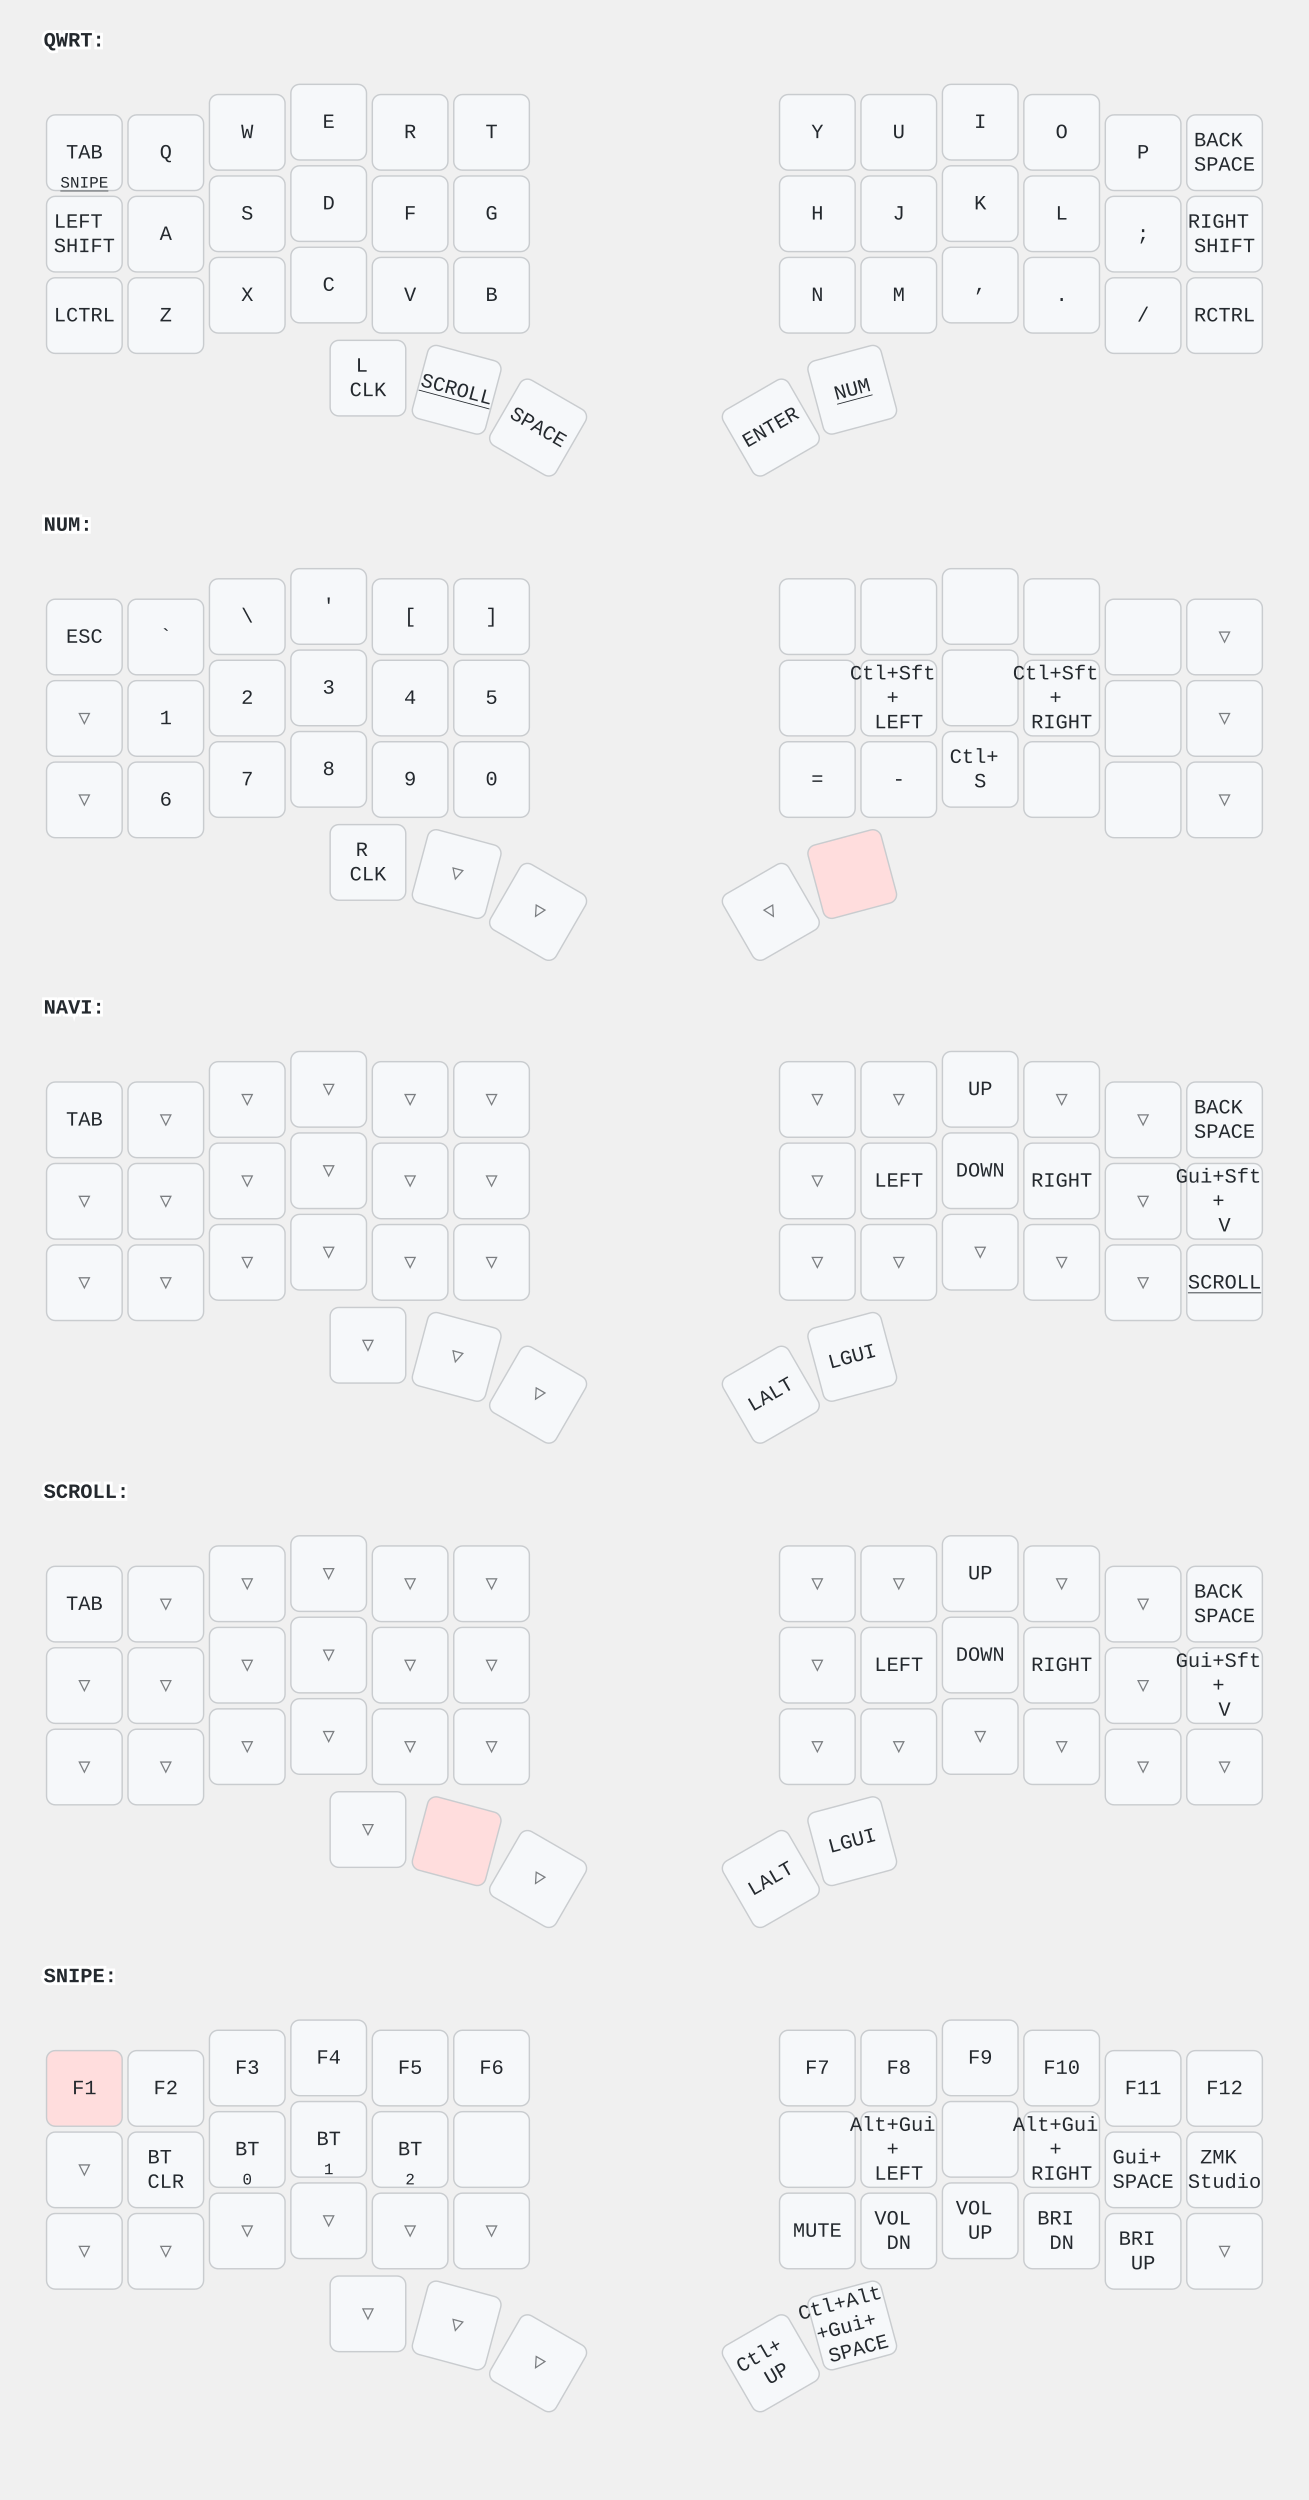
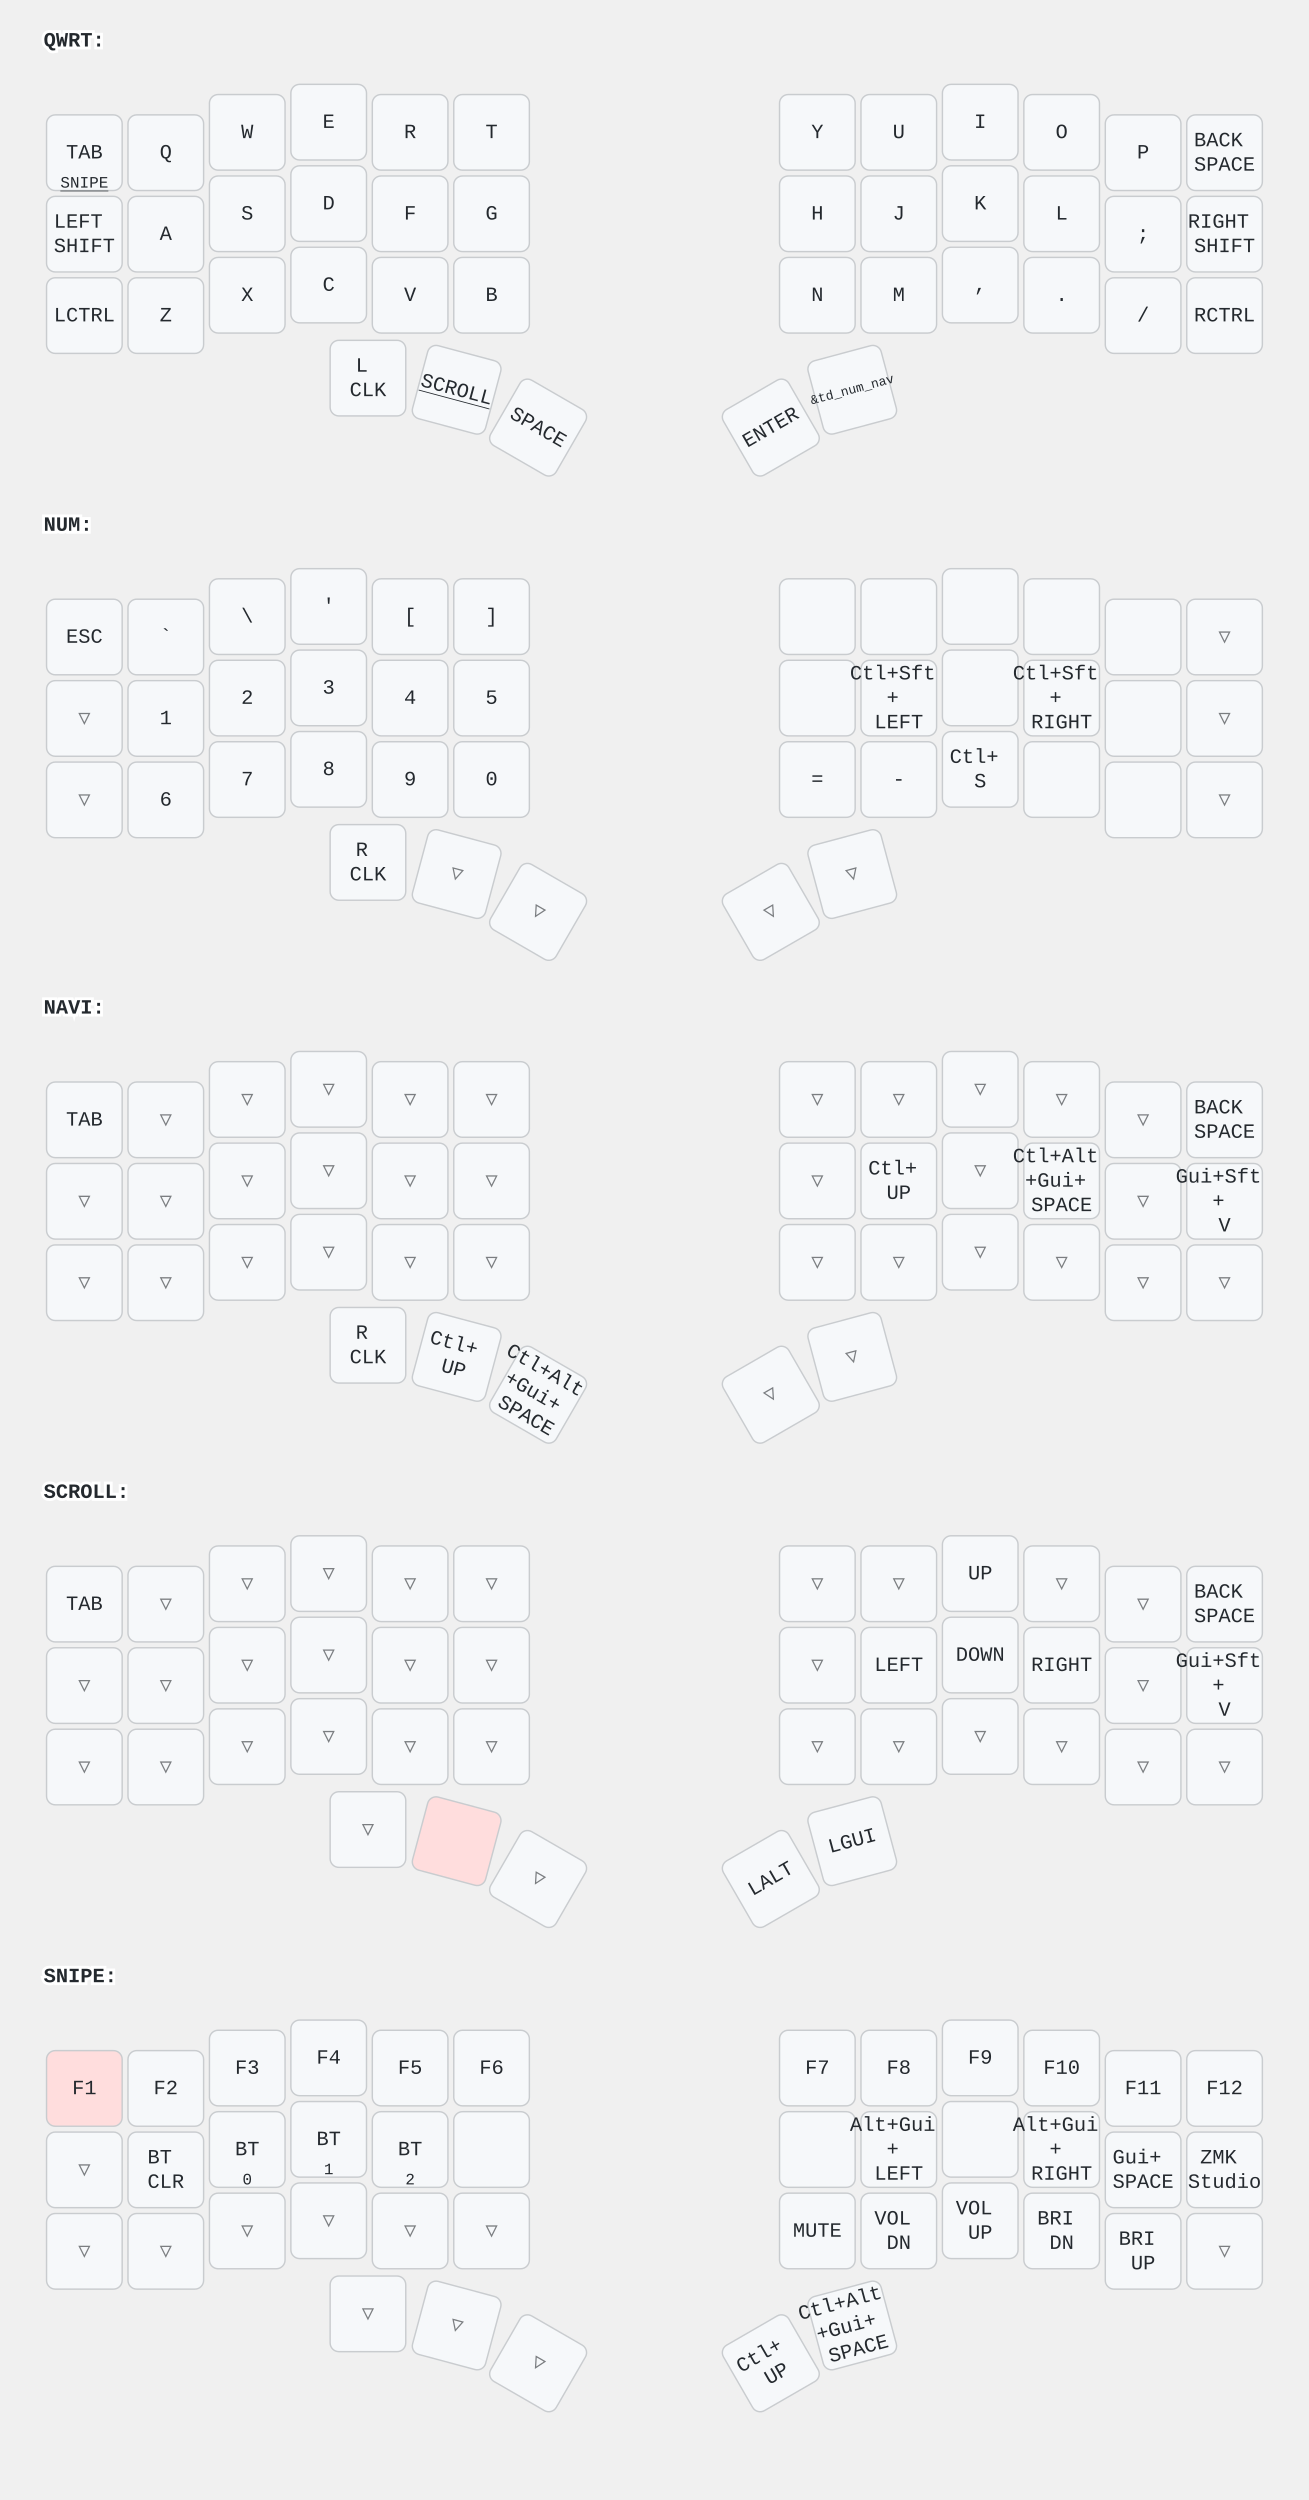
<svg xmlns="http://www.w3.org/2000/svg" width="900" height="1719" viewBox="0 0 900 1719" class="keymap">
  <style>/* inherit to force styles through use tags */
svg path {
    fill: inherit;
}

/* font and background color specifications */
svg.keymap {
    font-family: SFMono-Regular,Consolas,Liberation Mono,Menlo,monospace;
    font-size: 14px;
    font-kerning: normal;
    text-rendering: optimizeLegibility;
    fill: #24292e;
}

/* default key styling */
rect.key {
    fill: #f6f8fa;
}

rect.key, rect.combo {
    stroke: #c9cccf;
    stroke-width: 1;
}

/* default key side styling, only used is draw_key_sides is set */
rect.side {
    filter: brightness(90%);
}

/* color accent for combo boxes */
rect.combo, rect.combo-separate {
    fill: #cdf;
}

/* color accent for held keys */
rect.held, rect.combo.held {
    fill: #fdd;
}

/* color accent for ghost (optional) keys */
rect.ghost, rect.combo.ghost {
    stroke-dasharray: 4, 4;
    stroke-width: 2;
}

text {
    text-anchor: middle;
    dominant-baseline: middle;
}

/* styling for layer labels */
text.label {
    font-weight: bold;
    text-anchor: start;
    stroke: white;
    stroke-width: 4;
    paint-order: stroke;
}

/* styling for optional footer */
text.footer {
    text-anchor: end;
    dominant-baseline: auto;
    stroke: white;
    stroke-width: 4;
    paint-order: stroke;
}

/* styling for combo tap, and key non-tap label text */
text.combo, text.hold, text.shifted, text.left, text.right, text.tl, text.tr, text.bl, text.br {
    font-size: 11px;
}

text.hold, text.bl, text.br {
    text-anchor: middle;
    dominant-baseline: auto;
}

text.shifted, text.tl, text.tr {
    text-anchor: middle;
    dominant-baseline: hanging;
}

text.left, text.tl, text.bl {
    text-anchor: start;
}

text.right, text.tr, text.br {
    text-anchor: end;
}

text.layer-activator {
    text-decoration: underline;
}

/* styling for hold/shifted label text in combo box */
text.combo.hold, text.combo.shifted, text.combo.left, text.combo.right {
    font-size: 8px;
}

/* lighter symbol for transparent keys */
text.trans {
    fill: #7b7e81;
}

/* styling for combo dendrons */
path.combo {
    stroke-width: 1;
    stroke: gray;
    fill: none;
}

/* Start Tabler Icons Cleanup */
/* cannot use height/width with glyphs */
.icon-tabler &gt; path {
    fill: inherit;
    stroke: inherit;
    stroke-width: 2;
}
/* hide tabler's default box */
.icon-tabler &gt; path[stroke="none"][fill="none"] {
    visibility: hidden;
}
/* End Tabler Icons Cleanup */

@media (prefers-color-scheme: dark) {
svg.keymap { fill: #d1d6db; }
rect.key { fill: #3f4750; }
rect.key, rect.combo { stroke: #60666c; }
rect.combo, rect.combo-separate { fill: #1f3d7a; }
rect.held, rect.combo.held { fill: #854747; }
text.label, text.footer { stroke: black; }
text.trans { fill: #7e8184; }
path.combo { stroke: #7f7f7f; }

}</style>
  <g transform="translate(30, 0)" class="layer-QWRT">
    <text x="0" y="28" class="label" id="QWRT">QWRT:</text>
    <g transform="translate(0, 56)">
      <g transform="translate(28, 49)" class="key keypos-0">
        <rect rx="6" ry="6" x="-26" y="-26" width="52" height="52" class="key" />
        <text x="0" y="0" class="key tap">TAB</text>
        <a href="#SNIPE">
          <text x="0" y="24" class="key hold layer-activator">SNIPE</text>
        </a>
      </g>
      <g transform="translate(84, 49)" class="key keypos-1">
        <rect rx="6" ry="6" x="-26" y="-26" width="52" height="52" class="key" />
        <text x="0" y="0" class="key tap">Q</text>
      </g>
      <g transform="translate(140, 35)" class="key keypos-2">
        <rect rx="6" ry="6" x="-26" y="-26" width="52" height="52" class="key" />
        <text x="0" y="0" class="key tap">W</text>
      </g>
      <g transform="translate(196, 28)" class="key keypos-3">
        <rect rx="6" ry="6" x="-26" y="-26" width="52" height="52" class="key" />
        <text x="0" y="0" class="key tap">E</text>
      </g>
      <g transform="translate(252, 35)" class="key keypos-4">
        <rect rx="6" ry="6" x="-26" y="-26" width="52" height="52" class="key" />
        <text x="0" y="0" class="key tap">R</text>
      </g>
      <g transform="translate(308, 35)" class="key keypos-5">
        <rect rx="6" ry="6" x="-26" y="-26" width="52" height="52" class="key" />
        <text x="0" y="0" class="key tap">T</text>
      </g>
      <g transform="translate(532, 35)" class="key keypos-6">
        <rect rx="6" ry="6" x="-26" y="-26" width="52" height="52" class="key" />
        <text x="0" y="0" class="key tap">Y</text>
      </g>
      <g transform="translate(588, 35)" class="key keypos-7">
        <rect rx="6" ry="6" x="-26" y="-26" width="52" height="52" class="key" />
        <text x="0" y="0" class="key tap">U</text>
      </g>
      <g transform="translate(644, 28)" class="key keypos-8">
        <rect rx="6" ry="6" x="-26" y="-26" width="52" height="52" class="key" />
        <text x="0" y="0" class="key tap">I</text>
      </g>
      <g transform="translate(700, 35)" class="key keypos-9">
        <rect rx="6" ry="6" x="-26" y="-26" width="52" height="52" class="key" />
        <text x="0" y="0" class="key tap">O</text>
      </g>
      <g transform="translate(756, 49)" class="key keypos-10">
        <rect rx="6" ry="6" x="-26" y="-26" width="52" height="52" class="key" />
        <text x="0" y="0" class="key tap">P</text>
      </g>
      <g transform="translate(812, 49)" class="key keypos-11">
        <rect rx="6" ry="6" x="-26" y="-26" width="52" height="52" class="key" />
        <text x="0" y="0" class="key tap">
          <tspan x="0" dy="-0.6em">BACK</tspan>
          <tspan x="0" dy="1.2em">SPACE</tspan>
        </text>
      </g>
      <g transform="translate(28, 105)" class="key keypos-12">
        <rect rx="6" ry="6" x="-26" y="-26" width="52" height="52" class="key" />
        <text x="0" y="0" class="key tap">
          <tspan x="0" dy="-0.6em">LEFT</tspan>
          <tspan x="0" dy="1.2em">SHIFT</tspan>
        </text>
      </g>
      <g transform="translate(84, 105)" class="key keypos-13">
        <rect rx="6" ry="6" x="-26" y="-26" width="52" height="52" class="key" />
        <text x="0" y="0" class="key tap">A</text>
      </g>
      <g transform="translate(140, 91)" class="key keypos-14">
        <rect rx="6" ry="6" x="-26" y="-26" width="52" height="52" class="key" />
        <text x="0" y="0" class="key tap">S</text>
      </g>
      <g transform="translate(196, 84)" class="key keypos-15">
        <rect rx="6" ry="6" x="-26" y="-26" width="52" height="52" class="key" />
        <text x="0" y="0" class="key tap">D</text>
      </g>
      <g transform="translate(252, 91)" class="key keypos-16">
        <rect rx="6" ry="6" x="-26" y="-26" width="52" height="52" class="key" />
        <text x="0" y="0" class="key tap">F</text>
      </g>
      <g transform="translate(308, 91)" class="key keypos-17">
        <rect rx="6" ry="6" x="-26" y="-26" width="52" height="52" class="key" />
        <text x="0" y="0" class="key tap">G</text>
      </g>
      <g transform="translate(532, 91)" class="key keypos-18">
        <rect rx="6" ry="6" x="-26" y="-26" width="52" height="52" class="key" />
        <text x="0" y="0" class="key tap">H</text>
      </g>
      <g transform="translate(588, 91)" class="key keypos-19">
        <rect rx="6" ry="6" x="-26" y="-26" width="52" height="52" class="key" />
        <text x="0" y="0" class="key tap">J</text>
      </g>
      <g transform="translate(644, 84)" class="key keypos-20">
        <rect rx="6" ry="6" x="-26" y="-26" width="52" height="52" class="key" />
        <text x="0" y="0" class="key tap">K</text>
      </g>
      <g transform="translate(700, 91)" class="key keypos-21">
        <rect rx="6" ry="6" x="-26" y="-26" width="52" height="52" class="key" />
        <text x="0" y="0" class="key tap">L</text>
      </g>
      <g transform="translate(756, 105)" class="key keypos-22">
        <rect rx="6" ry="6" x="-26" y="-26" width="52" height="52" class="key" />
        <text x="0" y="0" class="key tap">;</text>
      </g>
      <g transform="translate(812, 105)" class="key keypos-23">
        <rect rx="6" ry="6" x="-26" y="-26" width="52" height="52" class="key" />
        <text x="0" y="0" class="key tap">
          <tspan x="0" dy="-0.6em">RIGHT</tspan>
          <tspan x="0" dy="1.2em">SHIFT</tspan>
        </text>
      </g>
      <g transform="translate(28, 161)" class="key keypos-24">
        <rect rx="6" ry="6" x="-26" y="-26" width="52" height="52" class="key" />
        <text x="0" y="0" class="key tap">LCTRL</text>
      </g>
      <g transform="translate(84, 161)" class="key keypos-25">
        <rect rx="6" ry="6" x="-26" y="-26" width="52" height="52" class="key" />
        <text x="0" y="0" class="key tap">Z</text>
      </g>
      <g transform="translate(140, 147)" class="key keypos-26">
        <rect rx="6" ry="6" x="-26" y="-26" width="52" height="52" class="key" />
        <text x="0" y="0" class="key tap">X</text>
      </g>
      <g transform="translate(196, 140)" class="key keypos-27">
        <rect rx="6" ry="6" x="-26" y="-26" width="52" height="52" class="key" />
        <text x="0" y="0" class="key tap">C</text>
      </g>
      <g transform="translate(252, 147)" class="key keypos-28">
        <rect rx="6" ry="6" x="-26" y="-26" width="52" height="52" class="key" />
        <text x="0" y="0" class="key tap">V</text>
      </g>
      <g transform="translate(308, 147)" class="key keypos-29">
        <rect rx="6" ry="6" x="-26" y="-26" width="52" height="52" class="key" />
        <text x="0" y="0" class="key tap">B</text>
      </g>
      <g transform="translate(532, 147)" class="key keypos-30">
        <rect rx="6" ry="6" x="-26" y="-26" width="52" height="52" class="key" />
        <text x="0" y="0" class="key tap">N</text>
      </g>
      <g transform="translate(588, 147)" class="key keypos-31">
        <rect rx="6" ry="6" x="-26" y="-26" width="52" height="52" class="key" />
        <text x="0" y="0" class="key tap">M</text>
      </g>
      <g transform="translate(644, 140)" class="key keypos-32">
        <rect rx="6" ry="6" x="-26" y="-26" width="52" height="52" class="key" />
        <text x="0" y="0" class="key tap">,</text>
      </g>
      <g transform="translate(700, 147)" class="key keypos-33">
        <rect rx="6" ry="6" x="-26" y="-26" width="52" height="52" class="key" />
        <text x="0" y="0" class="key tap">.</text>
      </g>
      <g transform="translate(756, 161)" class="key keypos-34">
        <rect rx="6" ry="6" x="-26" y="-26" width="52" height="52" class="key" />
        <text x="0" y="0" class="key tap">/</text>
      </g>
      <g transform="translate(812, 161)" class="key keypos-35">
        <rect rx="6" ry="6" x="-26" y="-26" width="52" height="52" class="key" />
        <text x="0" y="0" class="key tap">RCTRL</text>
      </g>
      <g transform="translate(223, 204)" class="key keypos-36">
        <rect rx="6" ry="6" x="-26" y="-26" width="52" height="52" class="key" />
        <text x="0" y="0" class="key tap">
          <tspan x="0" dy="-0.6em">L</tspan>
          <tspan x="0" dy="1.2em">CLK</tspan>
        </text>
      </g>
      <g transform="translate(284, 212) rotate(15.0)" class="key keypos-37">
        <rect rx="6" ry="6" x="-26" y="-26" width="52" height="52" class="key" />
        <a href="#SCROLL">
          <text x="0" y="0" class="key tap layer-activator">SCROLL</text>
        </a>
      </g>
      <g transform="translate(340, 238) rotate(30.0)" class="key keypos-38">
        <rect rx="6" ry="6" x="-26" y="-26" width="52" height="52" class="key" />
        <text x="0" y="0" class="key tap">SPACE</text>
      </g>
      <g transform="translate(500, 238) rotate(-30.0)" class="key keypos-39">
        <rect rx="6" ry="6" x="-26" y="-26" width="52" height="52" class="key" />
        <text x="0" y="0" class="key tap">ENTER</text>
      </g>
      <g transform="translate(556, 212) rotate(-15.0)" class="key keypos-40">
        <rect rx="6" ry="6" x="-26" y="-26" width="52" height="52" class="key" />
-         <a href="#NUM">
-           <text x="0" y="0" class="key tap layer-activator">NUM</text>
-         </a>
+         <text x="0" y="0" class="key tap">
+           <tspan style="font-size: 64%">&amp;td_num_nav</tspan>
+         </text>
      </g>
    </g>
  </g>
  <g transform="translate(30, 333)" class="layer-NUM">
    <text x="0" y="28" class="label" id="NUM">NUM:</text>
    <g transform="translate(0, 56)">
      <g transform="translate(28, 49)" class="key keypos-0">
        <rect rx="6" ry="6" x="-26" y="-26" width="52" height="52" class="key" />
        <text x="0" y="0" class="key tap">ESC</text>
      </g>
      <g transform="translate(84, 49)" class="key keypos-1">
        <rect rx="6" ry="6" x="-26" y="-26" width="52" height="52" class="key" />
        <text x="0" y="0" class="key tap">`</text>
      </g>
      <g transform="translate(140, 35)" class="key keypos-2">
        <rect rx="6" ry="6" x="-26" y="-26" width="52" height="52" class="key" />
        <text x="0" y="0" class="key tap">\</text>
      </g>
      <g transform="translate(196, 28)" class="key keypos-3">
        <rect rx="6" ry="6" x="-26" y="-26" width="52" height="52" class="key" />
        <text x="0" y="0" class="key tap">'</text>
      </g>
      <g transform="translate(252, 35)" class="key keypos-4">
        <rect rx="6" ry="6" x="-26" y="-26" width="52" height="52" class="key" />
        <text x="0" y="0" class="key tap">[</text>
      </g>
      <g transform="translate(308, 35)" class="key keypos-5">
        <rect rx="6" ry="6" x="-26" y="-26" width="52" height="52" class="key" />
        <text x="0" y="0" class="key tap">]</text>
      </g>
      <g transform="translate(532, 35)" class="key keypos-6">
        <rect rx="6" ry="6" x="-26" y="-26" width="52" height="52" class="key" />
      </g>
      <g transform="translate(588, 35)" class="key keypos-7">
        <rect rx="6" ry="6" x="-26" y="-26" width="52" height="52" class="key" />
      </g>
      <g transform="translate(644, 28)" class="key keypos-8">
        <rect rx="6" ry="6" x="-26" y="-26" width="52" height="52" class="key" />
      </g>
      <g transform="translate(700, 35)" class="key keypos-9">
        <rect rx="6" ry="6" x="-26" y="-26" width="52" height="52" class="key" />
      </g>
      <g transform="translate(756, 49)" class="key keypos-10">
        <rect rx="6" ry="6" x="-26" y="-26" width="52" height="52" class="key" />
      </g>
      <g transform="translate(812, 49)" class="key trans keypos-11">
        <rect rx="6" ry="6" x="-26" y="-26" width="52" height="52" class="key trans" />
        <text x="0" y="0" class="key trans tap">▽</text>
      </g>
      <g transform="translate(28, 105)" class="key trans keypos-12">
        <rect rx="6" ry="6" x="-26" y="-26" width="52" height="52" class="key trans" />
        <text x="0" y="0" class="key trans tap">▽</text>
      </g>
      <g transform="translate(84, 105)" class="key keypos-13">
        <rect rx="6" ry="6" x="-26" y="-26" width="52" height="52" class="key" />
        <text x="0" y="0" class="key tap">1</text>
      </g>
      <g transform="translate(140, 91)" class="key keypos-14">
        <rect rx="6" ry="6" x="-26" y="-26" width="52" height="52" class="key" />
        <text x="0" y="0" class="key tap">2</text>
      </g>
      <g transform="translate(196, 84)" class="key keypos-15">
        <rect rx="6" ry="6" x="-26" y="-26" width="52" height="52" class="key" />
        <text x="0" y="0" class="key tap">3</text>
      </g>
      <g transform="translate(252, 91)" class="key keypos-16">
        <rect rx="6" ry="6" x="-26" y="-26" width="52" height="52" class="key" />
        <text x="0" y="0" class="key tap">4</text>
      </g>
      <g transform="translate(308, 91)" class="key keypos-17">
        <rect rx="6" ry="6" x="-26" y="-26" width="52" height="52" class="key" />
        <text x="0" y="0" class="key tap">5</text>
      </g>
      <g transform="translate(532, 91)" class="key keypos-18">
        <rect rx="6" ry="6" x="-26" y="-26" width="52" height="52" class="key" />
      </g>
      <g transform="translate(588, 91)" class="key keypos-19">
        <rect rx="6" ry="6" x="-26" y="-26" width="52" height="52" class="key" />
        <text x="0" y="0" class="key tap">
          <tspan x="0" dy="-1.2em">Ctl+Sft</tspan>
          <tspan x="0" dy="1.2em">+</tspan>
          <tspan x="0" dy="1.2em">LEFT</tspan>
        </text>
      </g>
      <g transform="translate(644, 84)" class="key keypos-20">
        <rect rx="6" ry="6" x="-26" y="-26" width="52" height="52" class="key" />
      </g>
      <g transform="translate(700, 91)" class="key keypos-21">
        <rect rx="6" ry="6" x="-26" y="-26" width="52" height="52" class="key" />
        <text x="0" y="0" class="key tap">
          <tspan x="0" dy="-1.2em">Ctl+Sft</tspan>
          <tspan x="0" dy="1.2em">+</tspan>
          <tspan x="0" dy="1.2em">RIGHT</tspan>
        </text>
      </g>
      <g transform="translate(756, 105)" class="key keypos-22">
        <rect rx="6" ry="6" x="-26" y="-26" width="52" height="52" class="key" />
      </g>
      <g transform="translate(812, 105)" class="key trans keypos-23">
        <rect rx="6" ry="6" x="-26" y="-26" width="52" height="52" class="key trans" />
        <text x="0" y="0" class="key trans tap">▽</text>
      </g>
      <g transform="translate(28, 161)" class="key trans keypos-24">
        <rect rx="6" ry="6" x="-26" y="-26" width="52" height="52" class="key trans" />
        <text x="0" y="0" class="key trans tap">▽</text>
      </g>
      <g transform="translate(84, 161)" class="key keypos-25">
        <rect rx="6" ry="6" x="-26" y="-26" width="52" height="52" class="key" />
        <text x="0" y="0" class="key tap">6</text>
      </g>
      <g transform="translate(140, 147)" class="key keypos-26">
        <rect rx="6" ry="6" x="-26" y="-26" width="52" height="52" class="key" />
        <text x="0" y="0" class="key tap">7</text>
      </g>
      <g transform="translate(196, 140)" class="key keypos-27">
        <rect rx="6" ry="6" x="-26" y="-26" width="52" height="52" class="key" />
        <text x="0" y="0" class="key tap">8</text>
      </g>
      <g transform="translate(252, 147)" class="key keypos-28">
        <rect rx="6" ry="6" x="-26" y="-26" width="52" height="52" class="key" />
        <text x="0" y="0" class="key tap">9</text>
      </g>
      <g transform="translate(308, 147)" class="key keypos-29">
        <rect rx="6" ry="6" x="-26" y="-26" width="52" height="52" class="key" />
        <text x="0" y="0" class="key tap">0</text>
      </g>
      <g transform="translate(532, 147)" class="key keypos-30">
        <rect rx="6" ry="6" x="-26" y="-26" width="52" height="52" class="key" />
        <text x="0" y="0" class="key tap">=</text>
      </g>
      <g transform="translate(588, 147)" class="key keypos-31">
        <rect rx="6" ry="6" x="-26" y="-26" width="52" height="52" class="key" />
        <text x="0" y="0" class="key tap">-</text>
      </g>
      <g transform="translate(644, 140)" class="key keypos-32">
        <rect rx="6" ry="6" x="-26" y="-26" width="52" height="52" class="key" />
        <text x="0" y="0" class="key tap">
          <tspan x="0" dy="-0.6em">Ctl+</tspan>
          <tspan x="0" dy="1.2em">S</tspan>
        </text>
      </g>
      <g transform="translate(700, 147)" class="key keypos-33">
        <rect rx="6" ry="6" x="-26" y="-26" width="52" height="52" class="key" />
      </g>
      <g transform="translate(756, 161)" class="key keypos-34">
        <rect rx="6" ry="6" x="-26" y="-26" width="52" height="52" class="key" />
      </g>
      <g transform="translate(812, 161)" class="key trans keypos-35">
        <rect rx="6" ry="6" x="-26" y="-26" width="52" height="52" class="key trans" />
        <text x="0" y="0" class="key trans tap">▽</text>
      </g>
      <g transform="translate(223, 204)" class="key keypos-36">
        <rect rx="6" ry="6" x="-26" y="-26" width="52" height="52" class="key" />
        <text x="0" y="0" class="key tap">
          <tspan x="0" dy="-0.6em">R</tspan>
          <tspan x="0" dy="1.2em">CLK</tspan>
        </text>
      </g>
      <g transform="translate(284, 212) rotate(15.0)" class="key trans keypos-37">
        <rect rx="6" ry="6" x="-26" y="-26" width="52" height="52" class="key trans" />
        <text x="0" y="0" class="key trans tap">▽</text>
      </g>
      <g transform="translate(340, 238) rotate(30.0)" class="key trans keypos-38">
        <rect rx="6" ry="6" x="-26" y="-26" width="52" height="52" class="key trans" />
        <text x="0" y="0" class="key trans tap">▽</text>
      </g>
      <g transform="translate(500, 238) rotate(-30.0)" class="key trans keypos-39">
        <rect rx="6" ry="6" x="-26" y="-26" width="52" height="52" class="key trans" />
        <text x="0" y="0" class="key trans tap">▽</text>
      </g>
-       <g transform="translate(556, 212) rotate(-15.0)" class="key held keypos-40">
-         <rect rx="6" ry="6" x="-26" y="-26" width="52" height="52" class="key held" />
+       <g transform="translate(556, 212) rotate(-15.0)" class="key trans keypos-40">
+         <rect rx="6" ry="6" x="-26" y="-26" width="52" height="52" class="key trans" />
+         <text x="0" y="0" class="key trans tap">▽</text>
      </g>
    </g>
  </g>
  <g transform="translate(30, 665)" class="layer-NAVI">
    <text x="0" y="28" class="label" id="NAVI">NAVI:</text>
    <g transform="translate(0, 56)">
      <g transform="translate(28, 49)" class="key keypos-0">
        <rect rx="6" ry="6" x="-26" y="-26" width="52" height="52" class="key" />
        <text x="0" y="0" class="key tap">TAB</text>
      </g>
      <g transform="translate(84, 49)" class="key trans keypos-1">
        <rect rx="6" ry="6" x="-26" y="-26" width="52" height="52" class="key trans" />
        <text x="0" y="0" class="key trans tap">▽</text>
      </g>
      <g transform="translate(140, 35)" class="key trans keypos-2">
        <rect rx="6" ry="6" x="-26" y="-26" width="52" height="52" class="key trans" />
        <text x="0" y="0" class="key trans tap">▽</text>
      </g>
      <g transform="translate(196, 28)" class="key trans keypos-3">
        <rect rx="6" ry="6" x="-26" y="-26" width="52" height="52" class="key trans" />
        <text x="0" y="0" class="key trans tap">▽</text>
      </g>
      <g transform="translate(252, 35)" class="key trans keypos-4">
        <rect rx="6" ry="6" x="-26" y="-26" width="52" height="52" class="key trans" />
        <text x="0" y="0" class="key trans tap">▽</text>
      </g>
      <g transform="translate(308, 35)" class="key trans keypos-5">
        <rect rx="6" ry="6" x="-26" y="-26" width="52" height="52" class="key trans" />
        <text x="0" y="0" class="key trans tap">▽</text>
      </g>
      <g transform="translate(532, 35)" class="key trans keypos-6">
        <rect rx="6" ry="6" x="-26" y="-26" width="52" height="52" class="key trans" />
        <text x="0" y="0" class="key trans tap">▽</text>
      </g>
      <g transform="translate(588, 35)" class="key trans keypos-7">
        <rect rx="6" ry="6" x="-26" y="-26" width="52" height="52" class="key trans" />
        <text x="0" y="0" class="key trans tap">▽</text>
      </g>
-       <g transform="translate(644, 28)" class="key keypos-8">
-         <rect rx="6" ry="6" x="-26" y="-26" width="52" height="52" class="key" />
-         <text x="0" y="0" class="key tap">UP</text>
+       <g transform="translate(644, 28)" class="key trans keypos-8">
+         <rect rx="6" ry="6" x="-26" y="-26" width="52" height="52" class="key trans" />
+         <text x="0" y="0" class="key trans tap">▽</text>
      </g>
      <g transform="translate(700, 35)" class="key trans keypos-9">
        <rect rx="6" ry="6" x="-26" y="-26" width="52" height="52" class="key trans" />
        <text x="0" y="0" class="key trans tap">▽</text>
      </g>
      <g transform="translate(756, 49)" class="key trans keypos-10">
        <rect rx="6" ry="6" x="-26" y="-26" width="52" height="52" class="key trans" />
        <text x="0" y="0" class="key trans tap">▽</text>
      </g>
      <g transform="translate(812, 49)" class="key keypos-11">
        <rect rx="6" ry="6" x="-26" y="-26" width="52" height="52" class="key" />
        <text x="0" y="0" class="key tap">
          <tspan x="0" dy="-0.6em">BACK</tspan>
          <tspan x="0" dy="1.2em">SPACE</tspan>
        </text>
      </g>
      <g transform="translate(28, 105)" class="key trans keypos-12">
        <rect rx="6" ry="6" x="-26" y="-26" width="52" height="52" class="key trans" />
        <text x="0" y="0" class="key trans tap">▽</text>
      </g>
      <g transform="translate(84, 105)" class="key trans keypos-13">
        <rect rx="6" ry="6" x="-26" y="-26" width="52" height="52" class="key trans" />
        <text x="0" y="0" class="key trans tap">▽</text>
      </g>
      <g transform="translate(140, 91)" class="key trans keypos-14">
        <rect rx="6" ry="6" x="-26" y="-26" width="52" height="52" class="key trans" />
        <text x="0" y="0" class="key trans tap">▽</text>
      </g>
      <g transform="translate(196, 84)" class="key trans keypos-15">
        <rect rx="6" ry="6" x="-26" y="-26" width="52" height="52" class="key trans" />
        <text x="0" y="0" class="key trans tap">▽</text>
      </g>
      <g transform="translate(252, 91)" class="key trans keypos-16">
        <rect rx="6" ry="6" x="-26" y="-26" width="52" height="52" class="key trans" />
        <text x="0" y="0" class="key trans tap">▽</text>
      </g>
      <g transform="translate(308, 91)" class="key trans keypos-17">
        <rect rx="6" ry="6" x="-26" y="-26" width="52" height="52" class="key trans" />
        <text x="0" y="0" class="key trans tap">▽</text>
      </g>
      <g transform="translate(532, 91)" class="key trans keypos-18">
        <rect rx="6" ry="6" x="-26" y="-26" width="52" height="52" class="key trans" />
        <text x="0" y="0" class="key trans tap">▽</text>
      </g>
      <g transform="translate(588, 91)" class="key keypos-19">
        <rect rx="6" ry="6" x="-26" y="-26" width="52" height="52" class="key" />
-         <text x="0" y="0" class="key tap">LEFT</text>
-       </g>
-       <g transform="translate(644, 84)" class="key keypos-20">
-         <rect rx="6" ry="6" x="-26" y="-26" width="52" height="52" class="key" />
-         <text x="0" y="0" class="key tap">DOWN</text>
+         <text x="0" y="0" class="key tap">
+           <tspan x="0" dy="-0.6em">Ctl+</tspan>
+           <tspan x="0" dy="1.2em">UP</tspan>
+         </text>
+       </g>
+       <g transform="translate(644, 84)" class="key trans keypos-20">
+         <rect rx="6" ry="6" x="-26" y="-26" width="52" height="52" class="key trans" />
+         <text x="0" y="0" class="key trans tap">▽</text>
      </g>
      <g transform="translate(700, 91)" class="key keypos-21">
        <rect rx="6" ry="6" x="-26" y="-26" width="52" height="52" class="key" />
-         <text x="0" y="0" class="key tap">RIGHT</text>
+         <text x="0" y="0" class="key tap">
+           <tspan x="0" dy="-1.2em">Ctl+Alt</tspan>
+           <tspan x="0" dy="1.2em">+Gui+</tspan>
+           <tspan x="0" dy="1.2em">SPACE</tspan>
+         </text>
      </g>
      <g transform="translate(756, 105)" class="key trans keypos-22">
        <rect rx="6" ry="6" x="-26" y="-26" width="52" height="52" class="key trans" />
        <text x="0" y="0" class="key trans tap">▽</text>
      </g>
      <g transform="translate(812, 105)" class="key keypos-23">
        <rect rx="6" ry="6" x="-26" y="-26" width="52" height="52" class="key" />
        <text x="0" y="0" class="key tap">
          <tspan x="0" dy="-1.2em">Gui+Sft</tspan>
          <tspan x="0" dy="1.2em">+</tspan>
          <tspan x="0" dy="1.2em">V</tspan>
        </text>
      </g>
      <g transform="translate(28, 161)" class="key trans keypos-24">
        <rect rx="6" ry="6" x="-26" y="-26" width="52" height="52" class="key trans" />
        <text x="0" y="0" class="key trans tap">▽</text>
      </g>
      <g transform="translate(84, 161)" class="key trans keypos-25">
        <rect rx="6" ry="6" x="-26" y="-26" width="52" height="52" class="key trans" />
        <text x="0" y="0" class="key trans tap">▽</text>
      </g>
      <g transform="translate(140, 147)" class="key trans keypos-26">
        <rect rx="6" ry="6" x="-26" y="-26" width="52" height="52" class="key trans" />
        <text x="0" y="0" class="key trans tap">▽</text>
      </g>
      <g transform="translate(196, 140)" class="key trans keypos-27">
        <rect rx="6" ry="6" x="-26" y="-26" width="52" height="52" class="key trans" />
        <text x="0" y="0" class="key trans tap">▽</text>
      </g>
      <g transform="translate(252, 147)" class="key trans keypos-28">
        <rect rx="6" ry="6" x="-26" y="-26" width="52" height="52" class="key trans" />
        <text x="0" y="0" class="key trans tap">▽</text>
      </g>
      <g transform="translate(308, 147)" class="key trans keypos-29">
        <rect rx="6" ry="6" x="-26" y="-26" width="52" height="52" class="key trans" />
        <text x="0" y="0" class="key trans tap">▽</text>
      </g>
      <g transform="translate(532, 147)" class="key trans keypos-30">
        <rect rx="6" ry="6" x="-26" y="-26" width="52" height="52" class="key trans" />
        <text x="0" y="0" class="key trans tap">▽</text>
      </g>
      <g transform="translate(588, 147)" class="key trans keypos-31">
        <rect rx="6" ry="6" x="-26" y="-26" width="52" height="52" class="key trans" />
        <text x="0" y="0" class="key trans tap">▽</text>
      </g>
      <g transform="translate(644, 140)" class="key trans keypos-32">
        <rect rx="6" ry="6" x="-26" y="-26" width="52" height="52" class="key trans" />
        <text x="0" y="0" class="key trans tap">▽</text>
      </g>
      <g transform="translate(700, 147)" class="key trans keypos-33">
        <rect rx="6" ry="6" x="-26" y="-26" width="52" height="52" class="key trans" />
        <text x="0" y="0" class="key trans tap">▽</text>
      </g>
      <g transform="translate(756, 161)" class="key trans keypos-34">
        <rect rx="6" ry="6" x="-26" y="-26" width="52" height="52" class="key trans" />
        <text x="0" y="0" class="key trans tap">▽</text>
      </g>
-       <g transform="translate(812, 161)" class="key keypos-35">
-         <rect rx="6" ry="6" x="-26" y="-26" width="52" height="52" class="key" />
-         <a href="#SCROLL">
-           <text x="0" y="0" class="key tap layer-activator">SCROLL</text>
-         </a>
-       </g>
-       <g transform="translate(223, 204)" class="key trans keypos-36">
-         <rect rx="6" ry="6" x="-26" y="-26" width="52" height="52" class="key trans" />
-         <text x="0" y="0" class="key trans tap">▽</text>
-       </g>
-       <g transform="translate(284, 212) rotate(15.0)" class="key trans keypos-37">
-         <rect rx="6" ry="6" x="-26" y="-26" width="52" height="52" class="key trans" />
-         <text x="0" y="0" class="key trans tap">▽</text>
-       </g>
-       <g transform="translate(340, 238) rotate(30.0)" class="key trans keypos-38">
-         <rect rx="6" ry="6" x="-26" y="-26" width="52" height="52" class="key trans" />
-         <text x="0" y="0" class="key trans tap">▽</text>
-       </g>
-       <g transform="translate(500, 238) rotate(-30.0)" class="key keypos-39">
-         <rect rx="6" ry="6" x="-26" y="-26" width="52" height="52" class="key" />
-         <text x="0" y="0" class="key tap">LALT</text>
-       </g>
-       <g transform="translate(556, 212) rotate(-15.0)" class="key keypos-40">
-         <rect rx="6" ry="6" x="-26" y="-26" width="52" height="52" class="key" />
-         <text x="0" y="0" class="key tap">LGUI</text>
+       <g transform="translate(812, 161)" class="key trans keypos-35">
+         <rect rx="6" ry="6" x="-26" y="-26" width="52" height="52" class="key trans" />
+         <text x="0" y="0" class="key trans tap">▽</text>
+       </g>
+       <g transform="translate(223, 204)" class="key keypos-36">
+         <rect rx="6" ry="6" x="-26" y="-26" width="52" height="52" class="key" />
+         <text x="0" y="0" class="key tap">
+           <tspan x="0" dy="-0.6em">R</tspan>
+           <tspan x="0" dy="1.2em">CLK</tspan>
+         </text>
+       </g>
+       <g transform="translate(284, 212) rotate(15.0)" class="key keypos-37">
+         <rect rx="6" ry="6" x="-26" y="-26" width="52" height="52" class="key" />
+         <text x="0" y="0" class="key tap">
+           <tspan x="0" dy="-0.6em">Ctl+</tspan>
+           <tspan x="0" dy="1.2em">UP</tspan>
+         </text>
+       </g>
+       <g transform="translate(340, 238) rotate(30.0)" class="key keypos-38">
+         <rect rx="6" ry="6" x="-26" y="-26" width="52" height="52" class="key" />
+         <text x="0" y="0" class="key tap">
+           <tspan x="0" dy="-1.2em">Ctl+Alt</tspan>
+           <tspan x="0" dy="1.2em">+Gui+</tspan>
+           <tspan x="0" dy="1.2em">SPACE</tspan>
+         </text>
+       </g>
+       <g transform="translate(500, 238) rotate(-30.0)" class="key trans keypos-39">
+         <rect rx="6" ry="6" x="-26" y="-26" width="52" height="52" class="key trans" />
+         <text x="0" y="0" class="key trans tap">▽</text>
+       </g>
+       <g transform="translate(556, 212) rotate(-15.0)" class="key trans keypos-40">
+         <rect rx="6" ry="6" x="-26" y="-26" width="52" height="52" class="key trans" />
+         <text x="0" y="0" class="key trans tap">▽</text>
      </g>
    </g>
  </g>
  <g transform="translate(30, 998)" class="layer-SCROLL">
    <text x="0" y="28" class="label" id="SCROLL">SCROLL:</text>
    <g transform="translate(0, 56)">
      <g transform="translate(28, 49)" class="key keypos-0">
        <rect rx="6" ry="6" x="-26" y="-26" width="52" height="52" class="key" />
        <text x="0" y="0" class="key tap">TAB</text>
      </g>
      <g transform="translate(84, 49)" class="key trans keypos-1">
        <rect rx="6" ry="6" x="-26" y="-26" width="52" height="52" class="key trans" />
        <text x="0" y="0" class="key trans tap">▽</text>
      </g>
      <g transform="translate(140, 35)" class="key trans keypos-2">
        <rect rx="6" ry="6" x="-26" y="-26" width="52" height="52" class="key trans" />
        <text x="0" y="0" class="key trans tap">▽</text>
      </g>
      <g transform="translate(196, 28)" class="key trans keypos-3">
        <rect rx="6" ry="6" x="-26" y="-26" width="52" height="52" class="key trans" />
        <text x="0" y="0" class="key trans tap">▽</text>
      </g>
      <g transform="translate(252, 35)" class="key trans keypos-4">
        <rect rx="6" ry="6" x="-26" y="-26" width="52" height="52" class="key trans" />
        <text x="0" y="0" class="key trans tap">▽</text>
      </g>
      <g transform="translate(308, 35)" class="key trans keypos-5">
        <rect rx="6" ry="6" x="-26" y="-26" width="52" height="52" class="key trans" />
        <text x="0" y="0" class="key trans tap">▽</text>
      </g>
      <g transform="translate(532, 35)" class="key trans keypos-6">
        <rect rx="6" ry="6" x="-26" y="-26" width="52" height="52" class="key trans" />
        <text x="0" y="0" class="key trans tap">▽</text>
      </g>
      <g transform="translate(588, 35)" class="key trans keypos-7">
        <rect rx="6" ry="6" x="-26" y="-26" width="52" height="52" class="key trans" />
        <text x="0" y="0" class="key trans tap">▽</text>
      </g>
      <g transform="translate(644, 28)" class="key keypos-8">
        <rect rx="6" ry="6" x="-26" y="-26" width="52" height="52" class="key" />
        <text x="0" y="0" class="key tap">UP</text>
      </g>
      <g transform="translate(700, 35)" class="key trans keypos-9">
        <rect rx="6" ry="6" x="-26" y="-26" width="52" height="52" class="key trans" />
        <text x="0" y="0" class="key trans tap">▽</text>
      </g>
      <g transform="translate(756, 49)" class="key trans keypos-10">
        <rect rx="6" ry="6" x="-26" y="-26" width="52" height="52" class="key trans" />
        <text x="0" y="0" class="key trans tap">▽</text>
      </g>
      <g transform="translate(812, 49)" class="key keypos-11">
        <rect rx="6" ry="6" x="-26" y="-26" width="52" height="52" class="key" />
        <text x="0" y="0" class="key tap">
          <tspan x="0" dy="-0.6em">BACK</tspan>
          <tspan x="0" dy="1.2em">SPACE</tspan>
        </text>
      </g>
      <g transform="translate(28, 105)" class="key trans keypos-12">
        <rect rx="6" ry="6" x="-26" y="-26" width="52" height="52" class="key trans" />
        <text x="0" y="0" class="key trans tap">▽</text>
      </g>
      <g transform="translate(84, 105)" class="key trans keypos-13">
        <rect rx="6" ry="6" x="-26" y="-26" width="52" height="52" class="key trans" />
        <text x="0" y="0" class="key trans tap">▽</text>
      </g>
      <g transform="translate(140, 91)" class="key trans keypos-14">
        <rect rx="6" ry="6" x="-26" y="-26" width="52" height="52" class="key trans" />
        <text x="0" y="0" class="key trans tap">▽</text>
      </g>
      <g transform="translate(196, 84)" class="key trans keypos-15">
        <rect rx="6" ry="6" x="-26" y="-26" width="52" height="52" class="key trans" />
        <text x="0" y="0" class="key trans tap">▽</text>
      </g>
      <g transform="translate(252, 91)" class="key trans keypos-16">
        <rect rx="6" ry="6" x="-26" y="-26" width="52" height="52" class="key trans" />
        <text x="0" y="0" class="key trans tap">▽</text>
      </g>
      <g transform="translate(308, 91)" class="key trans keypos-17">
        <rect rx="6" ry="6" x="-26" y="-26" width="52" height="52" class="key trans" />
        <text x="0" y="0" class="key trans tap">▽</text>
      </g>
      <g transform="translate(532, 91)" class="key trans keypos-18">
        <rect rx="6" ry="6" x="-26" y="-26" width="52" height="52" class="key trans" />
        <text x="0" y="0" class="key trans tap">▽</text>
      </g>
      <g transform="translate(588, 91)" class="key keypos-19">
        <rect rx="6" ry="6" x="-26" y="-26" width="52" height="52" class="key" />
        <text x="0" y="0" class="key tap">LEFT</text>
      </g>
      <g transform="translate(644, 84)" class="key keypos-20">
        <rect rx="6" ry="6" x="-26" y="-26" width="52" height="52" class="key" />
        <text x="0" y="0" class="key tap">DOWN</text>
      </g>
      <g transform="translate(700, 91)" class="key keypos-21">
        <rect rx="6" ry="6" x="-26" y="-26" width="52" height="52" class="key" />
        <text x="0" y="0" class="key tap">RIGHT</text>
      </g>
      <g transform="translate(756, 105)" class="key trans keypos-22">
        <rect rx="6" ry="6" x="-26" y="-26" width="52" height="52" class="key trans" />
        <text x="0" y="0" class="key trans tap">▽</text>
      </g>
      <g transform="translate(812, 105)" class="key keypos-23">
        <rect rx="6" ry="6" x="-26" y="-26" width="52" height="52" class="key" />
        <text x="0" y="0" class="key tap">
          <tspan x="0" dy="-1.2em">Gui+Sft</tspan>
          <tspan x="0" dy="1.2em">+</tspan>
          <tspan x="0" dy="1.2em">V</tspan>
        </text>
      </g>
      <g transform="translate(28, 161)" class="key trans keypos-24">
        <rect rx="6" ry="6" x="-26" y="-26" width="52" height="52" class="key trans" />
        <text x="0" y="0" class="key trans tap">▽</text>
      </g>
      <g transform="translate(84, 161)" class="key trans keypos-25">
        <rect rx="6" ry="6" x="-26" y="-26" width="52" height="52" class="key trans" />
        <text x="0" y="0" class="key trans tap">▽</text>
      </g>
      <g transform="translate(140, 147)" class="key trans keypos-26">
        <rect rx="6" ry="6" x="-26" y="-26" width="52" height="52" class="key trans" />
        <text x="0" y="0" class="key trans tap">▽</text>
      </g>
      <g transform="translate(196, 140)" class="key trans keypos-27">
        <rect rx="6" ry="6" x="-26" y="-26" width="52" height="52" class="key trans" />
        <text x="0" y="0" class="key trans tap">▽</text>
      </g>
      <g transform="translate(252, 147)" class="key trans keypos-28">
        <rect rx="6" ry="6" x="-26" y="-26" width="52" height="52" class="key trans" />
        <text x="0" y="0" class="key trans tap">▽</text>
      </g>
      <g transform="translate(308, 147)" class="key trans keypos-29">
        <rect rx="6" ry="6" x="-26" y="-26" width="52" height="52" class="key trans" />
        <text x="0" y="0" class="key trans tap">▽</text>
      </g>
      <g transform="translate(532, 147)" class="key trans keypos-30">
        <rect rx="6" ry="6" x="-26" y="-26" width="52" height="52" class="key trans" />
        <text x="0" y="0" class="key trans tap">▽</text>
      </g>
      <g transform="translate(588, 147)" class="key trans keypos-31">
        <rect rx="6" ry="6" x="-26" y="-26" width="52" height="52" class="key trans" />
        <text x="0" y="0" class="key trans tap">▽</text>
      </g>
      <g transform="translate(644, 140)" class="key trans keypos-32">
        <rect rx="6" ry="6" x="-26" y="-26" width="52" height="52" class="key trans" />
        <text x="0" y="0" class="key trans tap">▽</text>
      </g>
      <g transform="translate(700, 147)" class="key trans keypos-33">
        <rect rx="6" ry="6" x="-26" y="-26" width="52" height="52" class="key trans" />
        <text x="0" y="0" class="key trans tap">▽</text>
      </g>
      <g transform="translate(756, 161)" class="key trans keypos-34">
        <rect rx="6" ry="6" x="-26" y="-26" width="52" height="52" class="key trans" />
        <text x="0" y="0" class="key trans tap">▽</text>
      </g>
      <g transform="translate(812, 161)" class="key trans keypos-35">
        <rect rx="6" ry="6" x="-26" y="-26" width="52" height="52" class="key trans" />
        <text x="0" y="0" class="key trans tap">▽</text>
      </g>
      <g transform="translate(223, 204)" class="key trans keypos-36">
        <rect rx="6" ry="6" x="-26" y="-26" width="52" height="52" class="key trans" />
        <text x="0" y="0" class="key trans tap">▽</text>
      </g>
      <g transform="translate(284, 212) rotate(15.0)" class="key held keypos-37">
        <rect rx="6" ry="6" x="-26" y="-26" width="52" height="52" class="key held" />
      </g>
      <g transform="translate(340, 238) rotate(30.0)" class="key trans keypos-38">
        <rect rx="6" ry="6" x="-26" y="-26" width="52" height="52" class="key trans" />
        <text x="0" y="0" class="key trans tap">▽</text>
      </g>
      <g transform="translate(500, 238) rotate(-30.0)" class="key keypos-39">
        <rect rx="6" ry="6" x="-26" y="-26" width="52" height="52" class="key" />
        <text x="0" y="0" class="key tap">LALT</text>
      </g>
      <g transform="translate(556, 212) rotate(-15.0)" class="key keypos-40">
        <rect rx="6" ry="6" x="-26" y="-26" width="52" height="52" class="key" />
        <text x="0" y="0" class="key tap">LGUI</text>
      </g>
    </g>
  </g>
  <g transform="translate(30, 1331)" class="layer-SNIPE">
    <text x="0" y="28" class="label" id="SNIPE">SNIPE:</text>
    <g transform="translate(0, 56)">
      <g transform="translate(28, 49)" class="key held keypos-0">
        <rect rx="6" ry="6" x="-26" y="-26" width="52" height="52" class="key held" />
        <text x="0" y="0" class="key held tap">F1</text>
      </g>
      <g transform="translate(84, 49)" class="key keypos-1">
        <rect rx="6" ry="6" x="-26" y="-26" width="52" height="52" class="key" />
        <text x="0" y="0" class="key tap">F2</text>
      </g>
      <g transform="translate(140, 35)" class="key keypos-2">
        <rect rx="6" ry="6" x="-26" y="-26" width="52" height="52" class="key" />
        <text x="0" y="0" class="key tap">F3</text>
      </g>
      <g transform="translate(196, 28)" class="key keypos-3">
        <rect rx="6" ry="6" x="-26" y="-26" width="52" height="52" class="key" />
        <text x="0" y="0" class="key tap">F4</text>
      </g>
      <g transform="translate(252, 35)" class="key keypos-4">
        <rect rx="6" ry="6" x="-26" y="-26" width="52" height="52" class="key" />
        <text x="0" y="0" class="key tap">F5</text>
      </g>
      <g transform="translate(308, 35)" class="key keypos-5">
        <rect rx="6" ry="6" x="-26" y="-26" width="52" height="52" class="key" />
        <text x="0" y="0" class="key tap">F6</text>
      </g>
      <g transform="translate(532, 35)" class="key keypos-6">
        <rect rx="6" ry="6" x="-26" y="-26" width="52" height="52" class="key" />
        <text x="0" y="0" class="key tap">F7</text>
      </g>
      <g transform="translate(588, 35)" class="key keypos-7">
        <rect rx="6" ry="6" x="-26" y="-26" width="52" height="52" class="key" />
        <text x="0" y="0" class="key tap">F8</text>
      </g>
      <g transform="translate(644, 28)" class="key keypos-8">
        <rect rx="6" ry="6" x="-26" y="-26" width="52" height="52" class="key" />
        <text x="0" y="0" class="key tap">F9</text>
      </g>
      <g transform="translate(700, 35)" class="key keypos-9">
        <rect rx="6" ry="6" x="-26" y="-26" width="52" height="52" class="key" />
        <text x="0" y="0" class="key tap">F10</text>
      </g>
      <g transform="translate(756, 49)" class="key keypos-10">
        <rect rx="6" ry="6" x="-26" y="-26" width="52" height="52" class="key" />
        <text x="0" y="0" class="key tap">F11</text>
      </g>
      <g transform="translate(812, 49)" class="key keypos-11">
        <rect rx="6" ry="6" x="-26" y="-26" width="52" height="52" class="key" />
        <text x="0" y="0" class="key tap">F12</text>
      </g>
      <g transform="translate(28, 105)" class="key trans keypos-12">
        <rect rx="6" ry="6" x="-26" y="-26" width="52" height="52" class="key trans" />
        <text x="0" y="0" class="key trans tap">▽</text>
      </g>
      <g transform="translate(84, 105)" class="key keypos-13">
        <rect rx="6" ry="6" x="-26" y="-26" width="52" height="52" class="key" />
        <text x="0" y="0" class="key tap">
          <tspan x="0" dy="-0.6em">BT</tspan>
          <tspan x="0" dy="1.2em">CLR</tspan>
        </text>
      </g>
      <g transform="translate(140, 91)" class="key keypos-14">
        <rect rx="6" ry="6" x="-26" y="-26" width="52" height="52" class="key" />
        <text x="0" y="0" class="key tap">BT</text>
        <text x="0" y="24" class="key hold">0</text>
      </g>
      <g transform="translate(196, 84)" class="key keypos-15">
        <rect rx="6" ry="6" x="-26" y="-26" width="52" height="52" class="key" />
        <text x="0" y="0" class="key tap">BT</text>
        <text x="0" y="24" class="key hold">1</text>
      </g>
      <g transform="translate(252, 91)" class="key keypos-16">
        <rect rx="6" ry="6" x="-26" y="-26" width="52" height="52" class="key" />
        <text x="0" y="0" class="key tap">BT</text>
        <text x="0" y="24" class="key hold">2</text>
      </g>
      <g transform="translate(308, 91)" class="key keypos-17">
        <rect rx="6" ry="6" x="-26" y="-26" width="52" height="52" class="key" />
      </g>
      <g transform="translate(532, 91)" class="key keypos-18">
        <rect rx="6" ry="6" x="-26" y="-26" width="52" height="52" class="key" />
      </g>
      <g transform="translate(588, 91)" class="key keypos-19">
        <rect rx="6" ry="6" x="-26" y="-26" width="52" height="52" class="key" />
        <text x="0" y="0" class="key tap">
          <tspan x="0" dy="-1.2em">Alt+Gui</tspan>
          <tspan x="0" dy="1.2em">+</tspan>
          <tspan x="0" dy="1.2em">LEFT</tspan>
        </text>
      </g>
      <g transform="translate(644, 84)" class="key keypos-20">
        <rect rx="6" ry="6" x="-26" y="-26" width="52" height="52" class="key" />
      </g>
      <g transform="translate(700, 91)" class="key keypos-21">
        <rect rx="6" ry="6" x="-26" y="-26" width="52" height="52" class="key" />
        <text x="0" y="0" class="key tap">
          <tspan x="0" dy="-1.2em">Alt+Gui</tspan>
          <tspan x="0" dy="1.2em">+</tspan>
          <tspan x="0" dy="1.2em">RIGHT</tspan>
        </text>
      </g>
      <g transform="translate(756, 105)" class="key keypos-22">
        <rect rx="6" ry="6" x="-26" y="-26" width="52" height="52" class="key" />
        <text x="0" y="0" class="key tap">
          <tspan x="0" dy="-0.6em">Gui+</tspan>
          <tspan x="0" dy="1.2em">SPACE</tspan>
        </text>
      </g>
      <g transform="translate(812, 105)" class="key keypos-23">
        <rect rx="6" ry="6" x="-26" y="-26" width="52" height="52" class="key" />
        <text x="0" y="0" class="key tap">
          <tspan x="0" dy="-0.6em">ZMK</tspan>
          <tspan x="0" dy="1.2em">Studio</tspan>
        </text>
      </g>
      <g transform="translate(28, 161)" class="key trans keypos-24">
        <rect rx="6" ry="6" x="-26" y="-26" width="52" height="52" class="key trans" />
        <text x="0" y="0" class="key trans tap">▽</text>
      </g>
      <g transform="translate(84, 161)" class="key trans keypos-25">
        <rect rx="6" ry="6" x="-26" y="-26" width="52" height="52" class="key trans" />
        <text x="0" y="0" class="key trans tap">▽</text>
      </g>
      <g transform="translate(140, 147)" class="key trans keypos-26">
        <rect rx="6" ry="6" x="-26" y="-26" width="52" height="52" class="key trans" />
        <text x="0" y="0" class="key trans tap">▽</text>
      </g>
      <g transform="translate(196, 140)" class="key trans keypos-27">
        <rect rx="6" ry="6" x="-26" y="-26" width="52" height="52" class="key trans" />
        <text x="0" y="0" class="key trans tap">▽</text>
      </g>
      <g transform="translate(252, 147)" class="key trans keypos-28">
        <rect rx="6" ry="6" x="-26" y="-26" width="52" height="52" class="key trans" />
        <text x="0" y="0" class="key trans tap">▽</text>
      </g>
      <g transform="translate(308, 147)" class="key trans keypos-29">
        <rect rx="6" ry="6" x="-26" y="-26" width="52" height="52" class="key trans" />
        <text x="0" y="0" class="key trans tap">▽</text>
      </g>
      <g transform="translate(532, 147)" class="key keypos-30">
        <rect rx="6" ry="6" x="-26" y="-26" width="52" height="52" class="key" />
        <text x="0" y="0" class="key tap">MUTE</text>
      </g>
      <g transform="translate(588, 147)" class="key keypos-31">
        <rect rx="6" ry="6" x="-26" y="-26" width="52" height="52" class="key" />
        <text x="0" y="0" class="key tap">
          <tspan x="0" dy="-0.6em">VOL</tspan>
          <tspan x="0" dy="1.2em">DN</tspan>
        </text>
      </g>
      <g transform="translate(644, 140)" class="key keypos-32">
        <rect rx="6" ry="6" x="-26" y="-26" width="52" height="52" class="key" />
        <text x="0" y="0" class="key tap">
          <tspan x="0" dy="-0.6em">VOL</tspan>
          <tspan x="0" dy="1.2em">UP</tspan>
        </text>
      </g>
      <g transform="translate(700, 147)" class="key keypos-33">
        <rect rx="6" ry="6" x="-26" y="-26" width="52" height="52" class="key" />
        <text x="0" y="0" class="key tap">
          <tspan x="0" dy="-0.6em">BRI</tspan>
          <tspan x="0" dy="1.2em">DN</tspan>
        </text>
      </g>
      <g transform="translate(756, 161)" class="key keypos-34">
        <rect rx="6" ry="6" x="-26" y="-26" width="52" height="52" class="key" />
        <text x="0" y="0" class="key tap">
          <tspan x="0" dy="-0.6em">BRI</tspan>
          <tspan x="0" dy="1.2em">UP</tspan>
        </text>
      </g>
      <g transform="translate(812, 161)" class="key trans keypos-35">
        <rect rx="6" ry="6" x="-26" y="-26" width="52" height="52" class="key trans" />
        <text x="0" y="0" class="key trans tap">▽</text>
      </g>
      <g transform="translate(223, 204)" class="key trans keypos-36">
        <rect rx="6" ry="6" x="-26" y="-26" width="52" height="52" class="key trans" />
        <text x="0" y="0" class="key trans tap">▽</text>
      </g>
      <g transform="translate(284, 212) rotate(15.0)" class="key trans keypos-37">
        <rect rx="6" ry="6" x="-26" y="-26" width="52" height="52" class="key trans" />
        <text x="0" y="0" class="key trans tap">▽</text>
      </g>
      <g transform="translate(340, 238) rotate(30.0)" class="key trans keypos-38">
        <rect rx="6" ry="6" x="-26" y="-26" width="52" height="52" class="key trans" />
        <text x="0" y="0" class="key trans tap">▽</text>
      </g>
      <g transform="translate(500, 238) rotate(-30.0)" class="key keypos-39">
        <rect rx="6" ry="6" x="-26" y="-26" width="52" height="52" class="key" />
        <text x="0" y="0" class="key tap">
          <tspan x="0" dy="-0.6em">Ctl+</tspan>
          <tspan x="0" dy="1.2em">UP</tspan>
        </text>
      </g>
      <g transform="translate(556, 212) rotate(-15.0)" class="key keypos-40">
        <rect rx="6" ry="6" x="-26" y="-26" width="52" height="52" class="key" />
        <text x="0" y="0" class="key tap">
          <tspan x="0" dy="-1.2em">Ctl+Alt</tspan>
          <tspan x="0" dy="1.2em">+Gui+</tspan>
          <tspan x="0" dy="1.2em">SPACE</tspan>
        </text>
      </g>
    </g>
  </g>
</svg>
